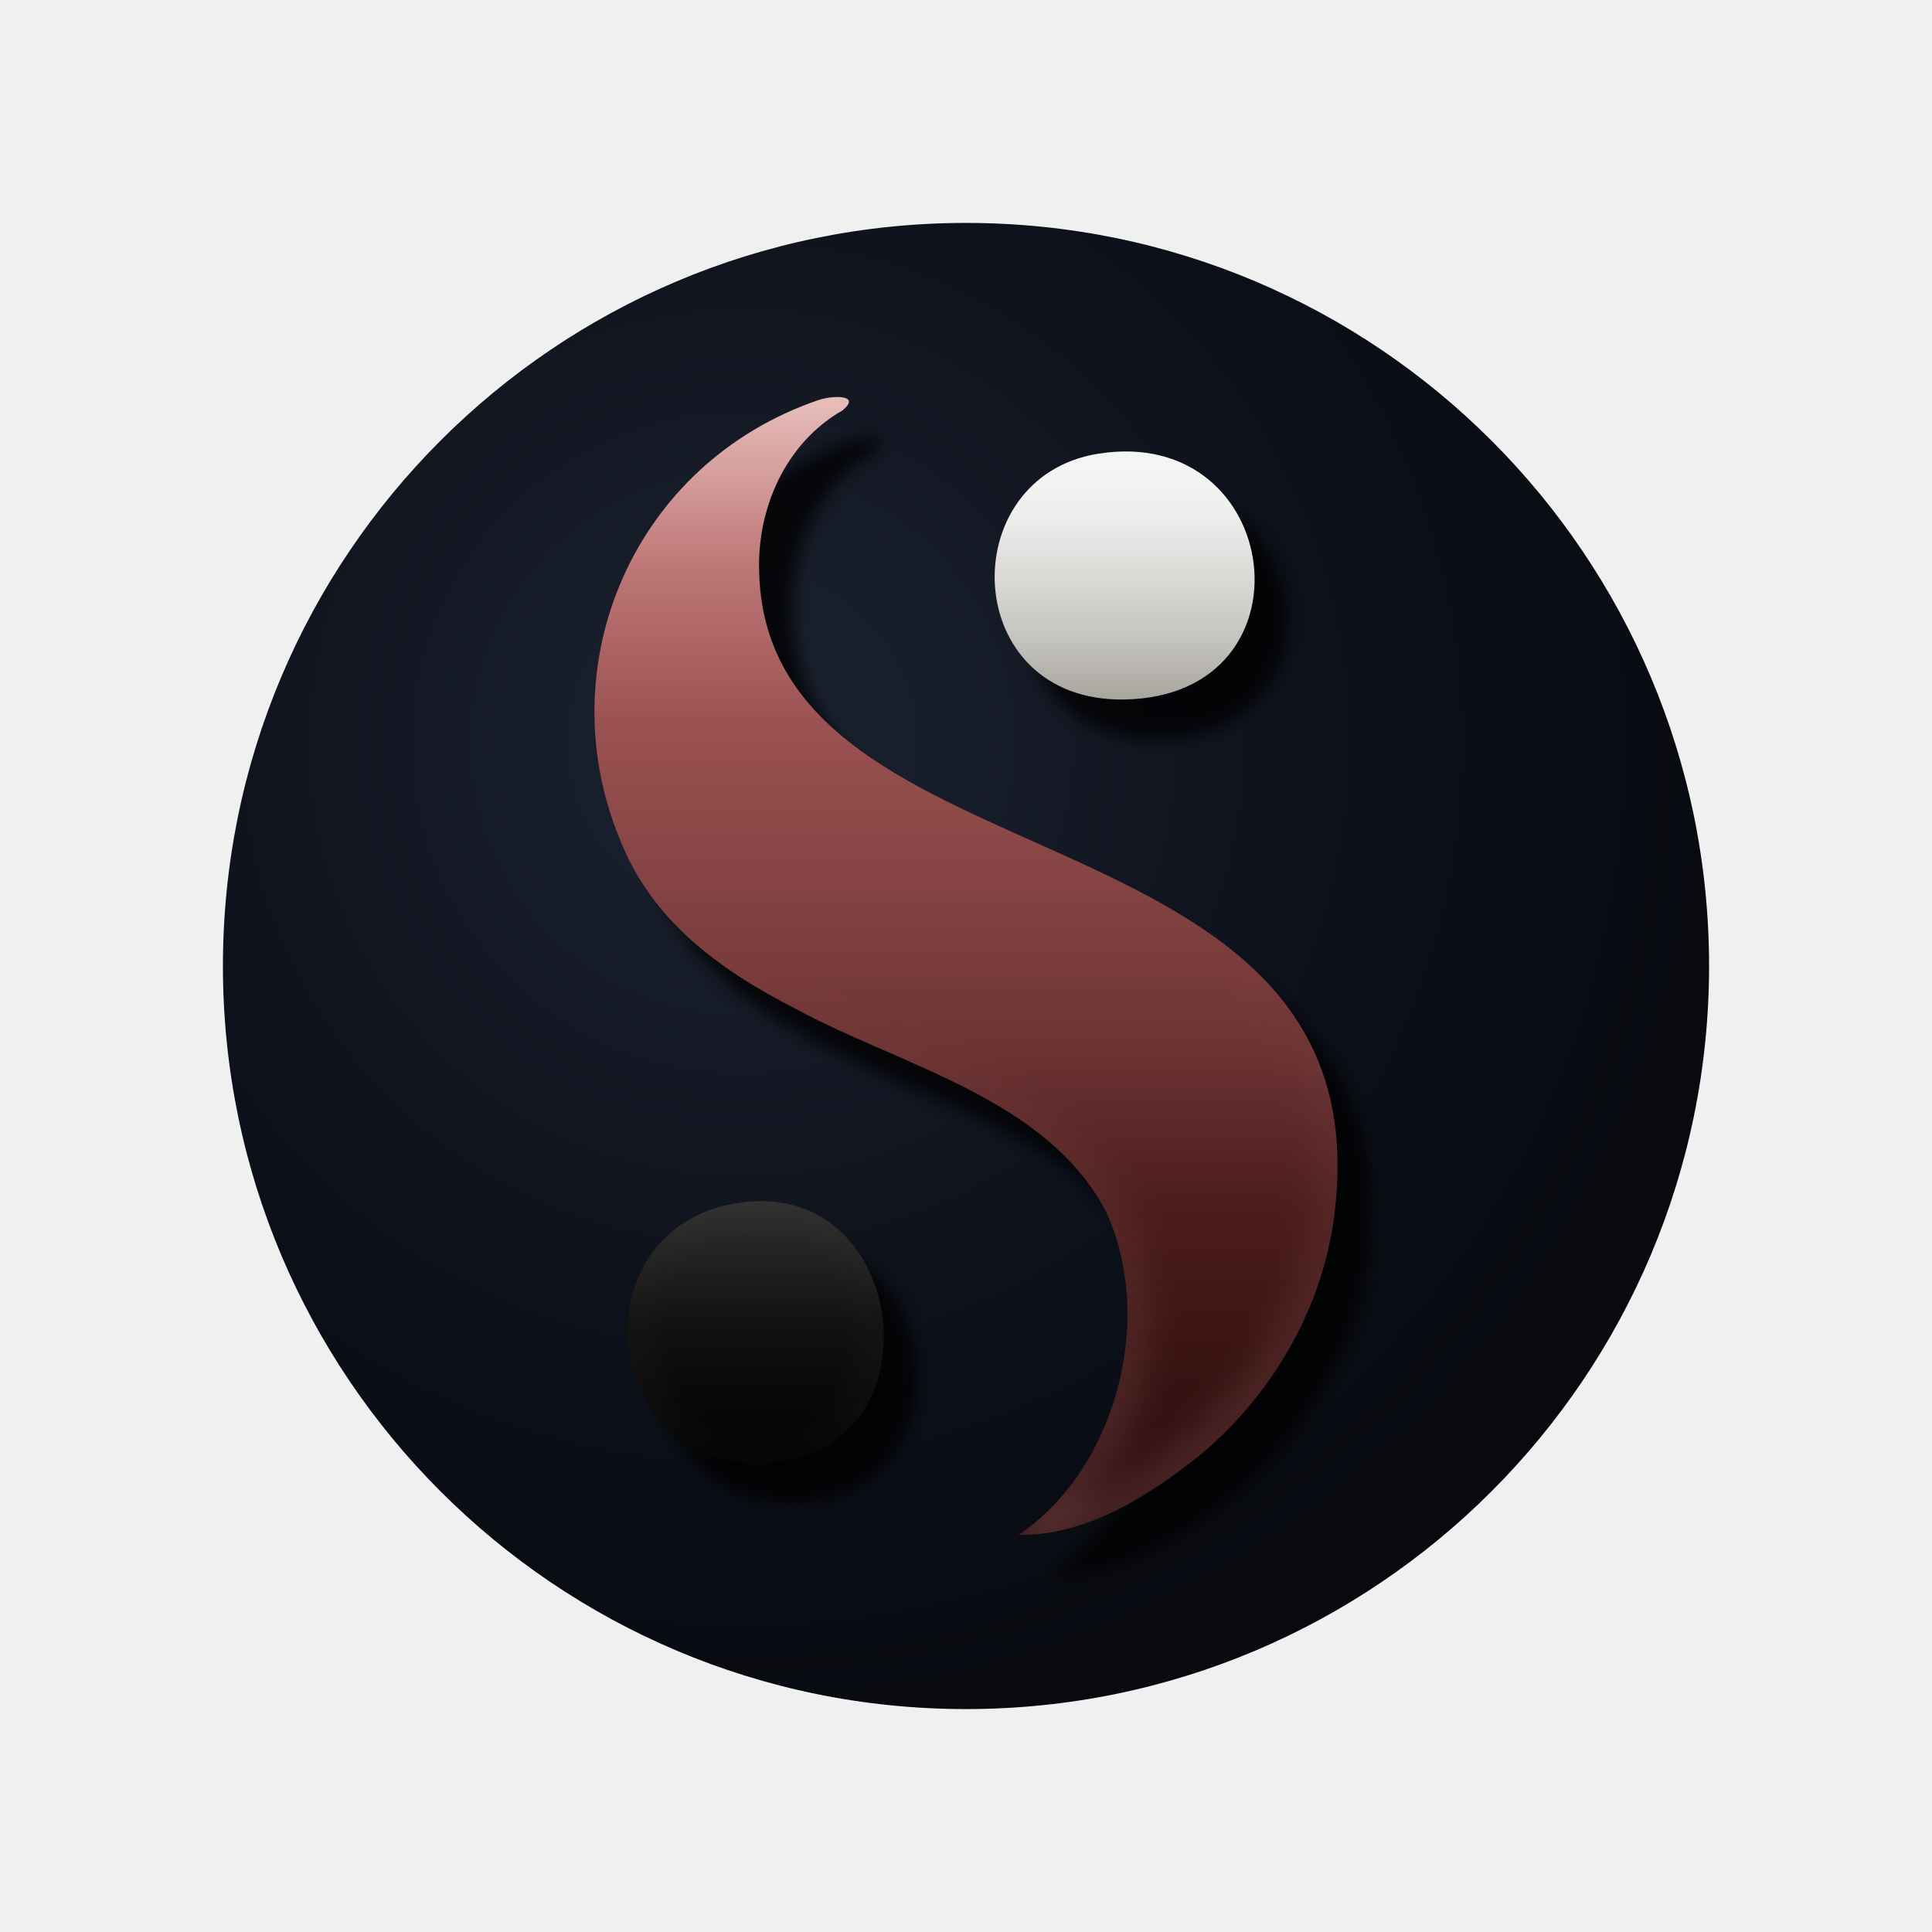
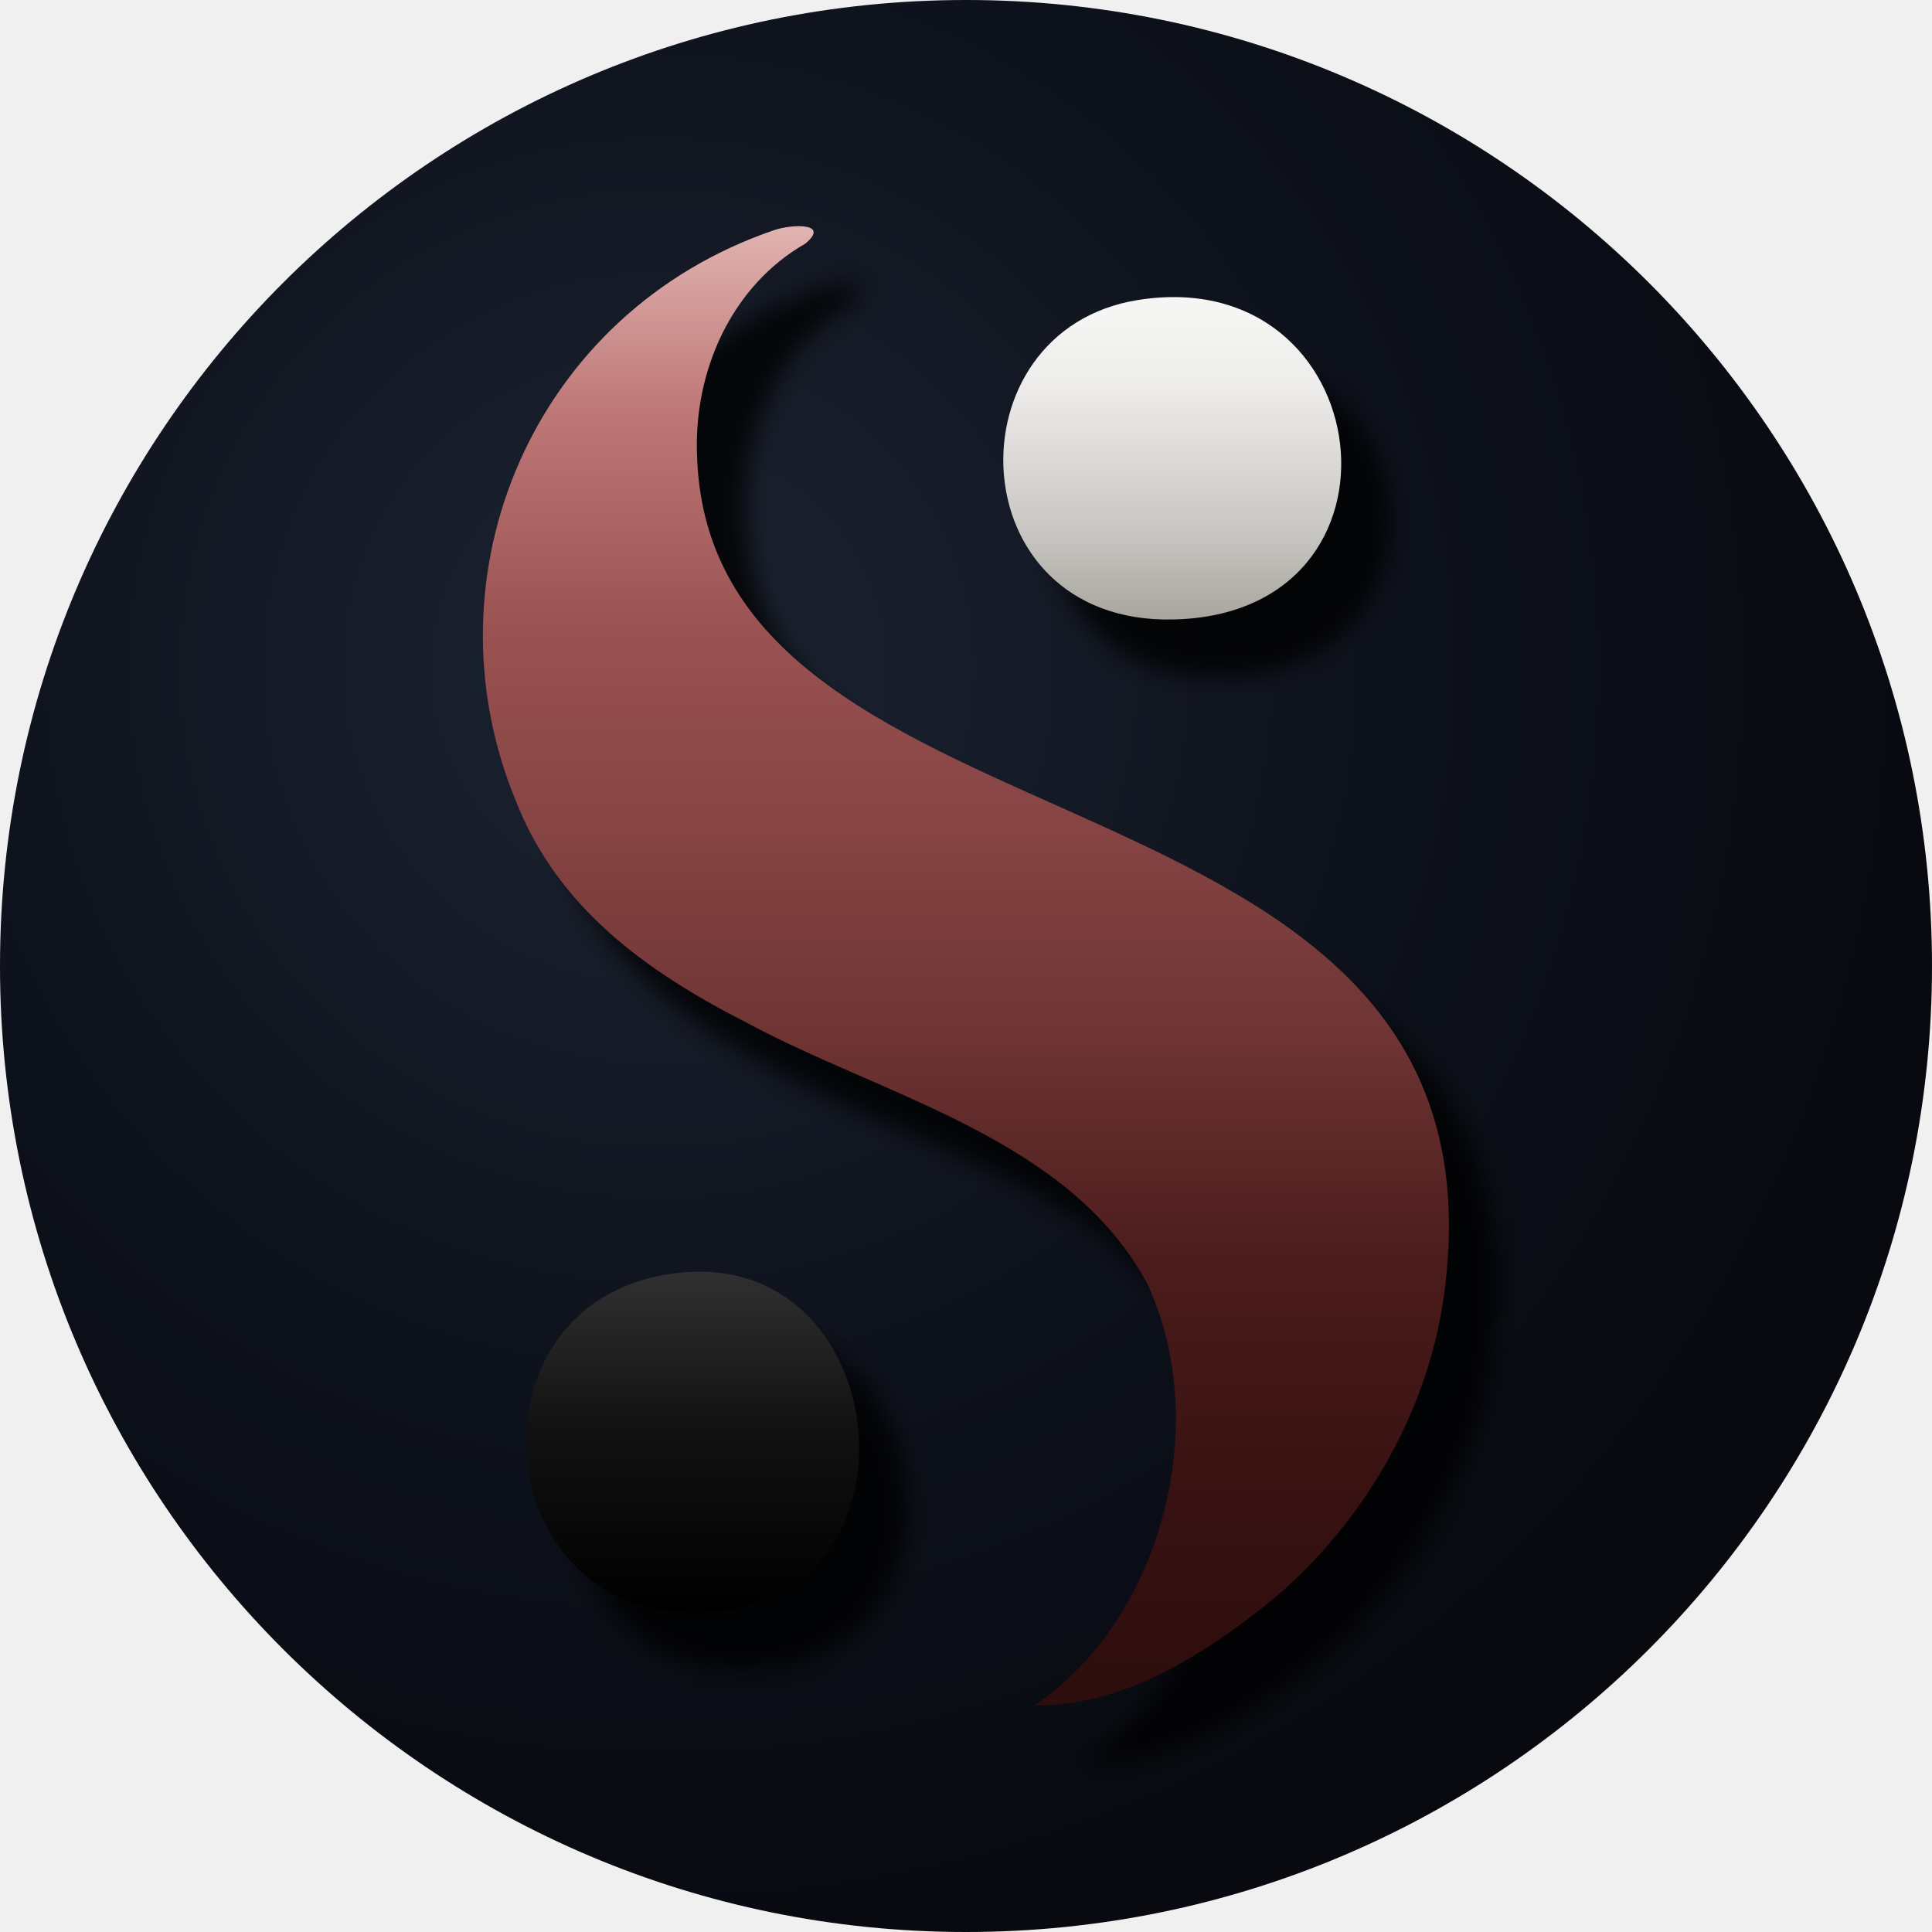
- <svg xmlns="http://www.w3.org/2000/svg" width="260" height="260" viewBox="0 0 260 260">
+ <svg xmlns="http://www.w3.org/2000/svg" id="Layer_1" version="1.1" viewBox="0 0 200 200">
  <defs>
-     <radialGradient id="deepBlueShade" cx="35%" cy="35%" r="65%">
-       <stop offset="0%" stop-color="#1c2331" />
-       <stop offset="60%" stop-color="#0d111b" />
-       <stop offset="100%" stop-color="#080a10" />
-     </radialGradient>
    <style>
-       .st0 { fill: url(#linear-gradient2); }
-       .st1 { fill: url(#red-vertical); }
-       .st2 { fill: url(#linear-gradient); }
- 
-       .stroke-main {
-         fill: none;
-         stroke: #8A4A46;
-         stroke-width: 1.6;
-         stroke-linejoin: round;
-         stroke-linecap: round;
-         stroke-opacity: 0.38;
+       .st0 {
+         fill: url(#linear-gradient2);
      }

-       .stroke-main-dot {
+       .st1 {
+         mask: url(#mask-1);
+       }
+ 
+       .st2 {
+         fill: #fff;
+       }
+ 
+       .st3 {
+         mask: url(#mask);
+       }
+ 
+       .st4 {
+         fill: url(#linear-gradient1);
+       }
+ 
+       .st5 {
+         opacity: .12;
+         stroke-width: .54px;
+       }
+ 
+       .st5, .st6 {
+         stroke: #eccbc9;
+       }
+ 
+       .st5, .st6, .st7, .st8 {
        fill: none;
-         stroke: #8A4A46;
-         stroke-width: 1.0;
+         stroke-linecap: round;
        stroke-linejoin: round;
-         stroke-linecap: round;
-         stroke-opacity: 0.25;
+       }
+ 
+       .st9 {
+         fill: url(#radial-gradient);
+       }
+ 
+       .st6 {
+         opacity: .35;
+         stroke-width: 1.62px;
+       }
+ 
+       .st10 {
+         fill: url(#linear-gradient3);
+       }
+ 
+       .st11 {
+         fill: url(#linear-gradient);
+       }
+ 
+       .st7 {
+         opacity: .25;
+         stroke-width: .9px;
+       }
+ 
+       .st7, .st8 {
+         stroke: #8a4a46;
+       }
+ 
+       .st8 {
+         opacity: .38;
+         stroke-width: 1.44px;
+       }
+ 
+       .st12 {
+         filter: url(#stroke-soft);
+       }
+ 
+       .st13 {
+         filter: url(#shadow-all);
      }
    </style>
-     <linearGradient id="linear-gradient" x1="24.12" y1="74.54" x2="24.12" y2="35.3" gradientTransform="translate(0 194.78) scale(1 -1)" gradientUnits="userSpaceOnUse">
+     <radialGradient id="radial-gradient" cx="-854.51" cy="638.61" fx="-854.51" fy="638.61" r=".65" gradientTransform="translate(170971 127791) scale(200 -200)" gradientUnits="userSpaceOnUse">
+       <stop offset="0" stop-color="#1c2331" />
+       <stop offset=".6" stop-color="#0d111b" />
+       <stop offset="1" stop-color="#080a10" />
+     </radialGradient>
+     <filter id="shadow-all" x="-40" y="-40" width="260" height="260">
+       <feGaussianBlur in="SourceAlpha" result="blur" stdDeviation="1.25" />
+       <feOffset dx="5" dy="6" in="blur" result="offsetBlur" />
+       <feColorMatrix in="offsetBlur" result="shadow" values="0 0 0 0 0                 0 0 0 0 0                 0 0 0 0 0                 0 0 0 0.80 0" />
+       <feMerge>
+         <feMergeNode in="shadow" />
+       </feMerge>
+     </filter>
+     <linearGradient id="linear-gradient" x1="86.23" y1="1020.9" x2="86.23" y2="1060.14" gradientTransform="translate(-5.9 -787.17) scale(.9)" gradientUnits="userSpaceOnUse">
      <stop offset="0" stop-color="#303030" />
-       <stop offset=".47" stop-color="#111111" />
-       <stop offset="1" stop-color="#000000" />
+       <stop offset=".47" stop-color="#111" />
+       <stop offset="1" stop-color="#000" />
    </linearGradient>
-     <linearGradient id="linear-gradient1" x1="-3468.39" y1="8.78" x2="-3468.39" y2="9.78" gradientTransform="translate(384977.26 -1494.4) scale(110.98 170.15)" gradientUnits="userSpaceOnUse">
-       <stop offset="0" stop-color="#fbe5df" />
-       <stop offset=".2" stop-color="#f3c6b5" />
-       <stop offset=".45" stop-color="#e09780" />
-       <stop offset=".7" stop-color="#c66a4e" />
-       <stop offset="1" stop-color="#843722" />
+     <linearGradient id="linear-gradient1" x1="-850.21" y1="638.33" x2="-850.21" y2="637.33" gradientTransform="translate(85129.02 97775.47) scale(100.01 -153.14)" gradientUnits="userSpaceOnUse">
+       <stop offset="0" stop-color="#e6bcb9" />
+       <stop offset=".14" stop-color="#be7877" />
+       <stop offset=".29" stop-color="#9a5151" />
+       <stop offset=".43" stop-color="#854343" />
+       <stop offset=".57" stop-color="#6d3333" />
+       <stop offset=".71" stop-color="#4c1c1c" />
+       <stop offset=".86" stop-color="#391212" />
+       <stop offset="1" stop-color="#2e0d0d" />
    </linearGradient>
-     <linearGradient id="linear-gradient2" x1="79.28" y1="2682.15" x2="79.28" y2="2717.33" gradientTransform="translate(0 -2672)" gradientUnits="userSpaceOnUse">
+     <linearGradient id="linear-gradient2" x1="141.39" y1="-2495.59" x2="141.39" y2="-2530.77" gradientTransform="translate(-5.9 -2213.47) scale(.9 -.9)" gradientUnits="userSpaceOnUse">
      <stop offset="0" stop-color="#f5f5f4" />
      <stop offset=".22" stop-color="#eeedec" />
      <stop offset=".48" stop-color="#dad9d6" />
      <stop offset=".72" stop-color="#c7c5c1" />
      <stop offset="1" stop-color="#a8a59e" />
    </linearGradient>
-     <linearGradient id="red-vertical" x1="0" y1="0" x2="0" y2="1" gradientUnits="objectBoundingBox">
-       <stop offset="0" stop-color="#E6BCB9" />
-       <stop offset="0.143" stop-color="#BE7877" />
-       <stop offset="0.286" stop-color="#9A5151" />
-       <stop offset="0.429" stop-color="#854343" />
-       <stop offset="0.571" stop-color="#6D3333" />
-       <stop offset="0.714" stop-color="#4C1C1C" />
-       <stop offset="0.857" stop-color="#391212" />
-       <stop offset="1" stop-color="#2E0D0D" />
+     <linearGradient id="linear-gradient3" x1="-29.5" y1="232" x2="-29.5" y2="231" gradientTransform="translate(0 202) scale(1 -1)" gradientUnits="userSpaceOnUse">
+       <stop offset="0" stop-color="#000" />
+       <stop offset=".5" stop-color="#000" />
+       <stop offset=".9" stop-color="#fff" />
+       <stop offset="1" stop-color="#fff" />
    </linearGradient>
-     <filter id="shadow-all" x="-40" y="-40" width="260" height="260" filterUnits="userSpaceOnUse" color-interpolation-filters="sRGB">
-       <feGaussianBlur in="SourceAlpha" stdDeviation="1.25" result="blur" />
-       <feOffset in="blur" dx="5" dy="6" result="offsetBlur" />
-       <feColorMatrix in="offsetBlur" type="matrix" values="0 0 0 0 0                 0 0 0 0 0                 0 0 0 0 0                 0 0 0 0.80 0" result="shadow" />
-       <feMerge>
-         <feMergeNode in="shadow" />
-       </feMerge>
-     </filter>
-     <linearGradient id="stroke-fade" x1="0" y1="0" x2="0" y2="1">
-       <stop offset="0" stop-color="black" />
-       <stop offset="0.50" stop-color="black" />
-       <stop offset="0.90" stop-color="white" />
-       <stop offset="1" stop-color="white" />
-     </linearGradient>
-     <mask id="stroke-mask" maskUnits="objectBoundingBox" maskContentUnits="objectBoundingBox">
-       <rect x="0" y="0" width="1" height="1" fill="url(#stroke-fade)" />
+     <mask id="mask" x="-30" y="-30" width="211.7" height="254.19" maskUnits="userSpaceOnUse">
+       <g id="stroke-mask">
+         <rect class="st10" x="-30" y="-30" width="1" height="1" />
+       </g>
    </mask>
-     <mask id="clip-shape" maskUnits="userSpaceOnUse" x="0" y="0" width="111.12" height="170.15">
-       <path d="M22.75,120.35c24.06-2.42,28.53,35.69,5,38.88-27.44,3.73-31.31-36.25-5-38.88h0Z" fill="white" />
-       <path d="M63.43,170.14c14.63-9.87,20.55-32.44,12.96-48.55-9.03-16.76-30.23-21.45-46.18-30.04-11.43-5.84-21.63-13.15-26.45-25.52C-6.92,40.04,5.82,9.89,33.52.45c2.05-.7,6.46-.85,3.59,1.54-8.55,4.89-12.89,14.74-12.47,24.47,1.53,47.78,93.1,33.55,86.1,94.99-1.53,14.18-9.09,27.4-19.91,36.53-7.76,6.26-17.19,12.3-27.38,12.17" fill="white" />
+     <mask id="mask-1" x="-30" y="-30" width="211.7" height="254.19" maskUnits="userSpaceOnUse">
+       <g id="clip-shape">
+         <path class="st2" d="M-7.25,90.35c24.06-2.42,28.53,35.69,5,38.88-27.44,3.73-31.31-36.25-5-38.88h0Z" />
+         <path class="st2" d="M33.43,140.14c14.63-9.87,20.55-32.44,12.96-48.55C37.36,74.83,16.16,70.14.21,61.55c-11.43-5.84-21.63-13.15-26.45-25.52C-36.92,10.04-24.18-20.11,3.52-29.55c2.05-.7,6.46-.85,3.59,1.54C-1.44-23.12-5.78-13.27-5.36-3.54c1.53,47.78,93.1,33.55,86.1,94.99-1.53,14.18-9.09,27.4-19.91,36.53-7.76,6.26-17.19,12.3-27.38,12.17" />
+       </g>
    </mask>
    <filter id="stroke-soft" x="-30%" y="-30%" width="160%" height="160%">
      <feGaussianBlur in="SourceGraphic" stdDeviation="3.2" />
    </filter>
  </defs>
-   <circle cx="130" cy="130" r="100" fill="url(#deepBlueShade)" />
-   <g transform="translate(130 130) scale(0.9) translate(-55.56 -85.08)">
-     <g filter="url(#shadow-all)" aria-hidden="true">
-       <path d="M22.75,120.35c24.06-2.42,28.53,35.69,5,38.88-27.44,3.73-31.31-36.25-5-38.88h0Z" fill="#000000" />
-       <path d="M63.43,170.14c14.63-9.87,20.55-32.44,12.96-48.55-9.03-16.76-30.23-21.45-46.18-30.04-11.43-5.84-21.63-13.15-26.45-25.52C-6.92,40.04,5.82,9.89,33.52.45c2.05-.7,6.46-.85,3.59,1.54-8.55,4.89-12.89,14.74-12.47,24.47,1.53,47.78,93.1,33.55,86.1,94.99-1.53,14.18-9.09,27.4-19.91,36.53-7.76,6.26-17.19,12.3-27.38,12.17" fill="#000000" />
-       <path d="M75.38,8.47c27.75-4.37,32.82,36.21,3.92,36.76-24.7.47-25.74-33.32-3.92-36.76Z" fill="#000000" />
+   <circle class="st9" cx="100" cy="100" r="100" />
+   <g>
+     <g class="st13">
+       <path d="M70.47,131.74c21.65-2.18,25.68,32.12,4.5,34.99-24.7,3.36-28.18-32.62-4.5-34.99h0Z" />
+       <path d="M107.08,176.55c13.17-8.88,18.49-29.2,11.66-43.7-8.13-15.08-27.21-19.3-41.56-27.04-10.29-5.26-19.47-11.84-23.81-22.97-9.61-23.39,1.85-50.53,26.78-59.02,1.84-.63,5.81-.77,3.23,1.39-7.69,4.4-11.6,13.27-11.22,22.02,1.38,43,83.79,30.19,77.49,85.49-1.38,12.76-8.18,24.66-17.92,32.88-6.98,5.63-15.47,11.07-24.64,10.95" />
+       <path d="M117.84,31.05c24.97-3.93,29.54,32.59,3.53,33.08-22.23.42-23.17-29.99-3.53-33.08Z" />
    </g>
-     <path class="st2" d="M22.75,120.35c24.06-2.42,28.53,35.69,5,38.88-27.44,3.73-31.31-36.25-5-38.88h0Z" />
-     <path class="st1" d="M63.43,170.14c14.63-9.87,20.55-32.44,12.96-48.55-9.03-16.76-30.23-21.45-46.18-30.04-11.43-5.84-21.63-13.15-26.45-25.52C-6.92,40.04,5.82,9.89,33.52.45c2.05-.7,6.46-.85,3.59,1.54-8.55,4.89-12.89,14.74-12.47,24.47,1.53,47.78,93.1,33.55,86.1,94.99-1.53,14.18-9.09,27.4-19.91,36.53-7.76,6.26-17.19,12.3-27.38,12.17" />
-     <path class="st0" d="M75.38,8.47c27.75-4.37,32.82,36.21,3.92,36.76-24.7.47-25.74-33.32-3.92-36.76Z" />
-     <g mask="url(#stroke-mask)">
-       <g mask="url(#clip-shape)" filter="url(#stroke-soft)">
-         <path class="stroke-main-dot" d="M22.75,120.35c24.06-2.42,28.53,35.69,5,38.88-27.44,3.73-31.31-36.25-5-38.88h0Z" />
-         <path d="M22.75,120.35c24.06-2.42,28.53,35.69,5,38.88-27.44,3.73-31.31-36.25-5-38.88h0Z" fill="none" stroke="#ECCBC9" stroke-width="0.6" stroke-opacity="0.12" stroke-linecap="round" stroke-linejoin="round" />
-         <path class="stroke-main" d="M63.43,170.14c14.63-9.87,20.55-32.44,12.96-48.55-9.03-16.76-30.23-21.45-46.18-30.04-11.43-5.84-21.63-13.15-26.45-25.52C-6.92,40.04,5.82,9.89,33.52.45c2.05-.7,6.46-.85,3.59,1.54-8.55,4.89-12.89,14.74-12.47,24.47,1.53,47.78,93.1,33.55,86.1,94.99-1.53,14.18-9.09,27.4-19.91,36.53-7.76,6.26-17.19,12.3-27.38,12.17" />
-         <path d="M63.43,170.14c14.63-9.87,20.55-32.44,12.96-48.55-9.03-16.76-30.23-21.45-46.18-30.04-11.43-5.84-21.63-13.15-26.45-25.52C-6.92,40.04,5.82,9.89,33.52.45c2.05-.7,6.46-.85,3.59,1.54-8.55,4.89-12.89,14.74-12.47,24.47,1.53,47.78,93.1,33.55,86.1,94.99-1.53,14.18-9.09,27.4-19.91,36.53-7.76,6.26-17.19,12.3-27.38,12.17" fill="none" stroke="#ECCBC9" stroke-width="1.8" stroke-opacity="0.35" stroke-linecap="round" stroke-linejoin="round" />
+     <path class="st11" d="M70.47,131.74c21.65-2.18,25.68,32.12,4.5,34.99-24.7,3.36-28.18-32.62-4.5-34.99h0Z" />
+     <path class="st4" d="M107.08,176.55c13.17-8.88,18.49-29.2,11.66-43.7-8.13-15.08-27.21-19.3-41.56-27.04-10.29-5.26-19.47-11.84-23.81-22.97-9.61-23.39,1.85-50.53,26.78-59.02,1.84-.63,5.81-.77,3.23,1.39-7.69,4.4-11.6,13.27-11.22,22.02,1.38,43,83.79,30.19,77.49,85.49-1.38,12.76-8.18,24.66-17.92,32.88-6.98,5.63-15.47,11.07-24.64,10.95" />
+     <path class="st0" d="M117.84,31.05c24.97-3.93,29.54,32.59,3.53,33.08-22.23.42-23.17-29.99-3.53-33.08Z" />
+     <g class="st3">
+       <g class="st1">
+         <g class="st12">
+           <path class="st7" d="M70.47,131.74c21.65-2.18,25.68,32.12,4.5,34.99-24.7,3.36-28.18-32.62-4.5-34.99h0Z" />
+           <path class="st5" d="M70.47,131.74c21.65-2.18,25.68,32.12,4.5,34.99-24.7,3.36-28.18-32.62-4.5-34.99h0Z" />
+           <path class="st8" d="M107.08,176.55c13.17-8.88,18.49-29.2,11.66-43.7-8.13-15.08-27.21-19.3-41.56-27.04-10.29-5.26-19.47-11.84-23.81-22.97-9.61-23.39,1.85-50.53,26.78-59.02,1.84-.63,5.81-.77,3.23,1.39-7.69,4.4-11.6,13.27-11.22,22.02,1.38,43,83.79,30.19,77.49,85.49-1.38,12.76-8.18,24.66-17.92,32.88-6.98,5.63-15.47,11.07-24.64,10.95" />
+           <path class="st6" d="M107.08,176.55c13.17-8.88,18.49-29.2,11.66-43.7-8.13-15.08-27.21-19.3-41.56-27.04-10.29-5.26-19.47-11.84-23.81-22.97-9.61-23.39,1.85-50.53,26.78-59.02,1.84-.63,5.81-.77,3.23,1.39-7.69,4.4-11.6,13.27-11.22,22.02,1.38,43,83.79,30.19,77.49,85.49-1.38,12.76-8.18,24.66-17.92,32.88-6.98,5.63-15.47,11.07-24.64,10.95" />
+         </g>
      </g>
    </g>
  </g>
</svg>
